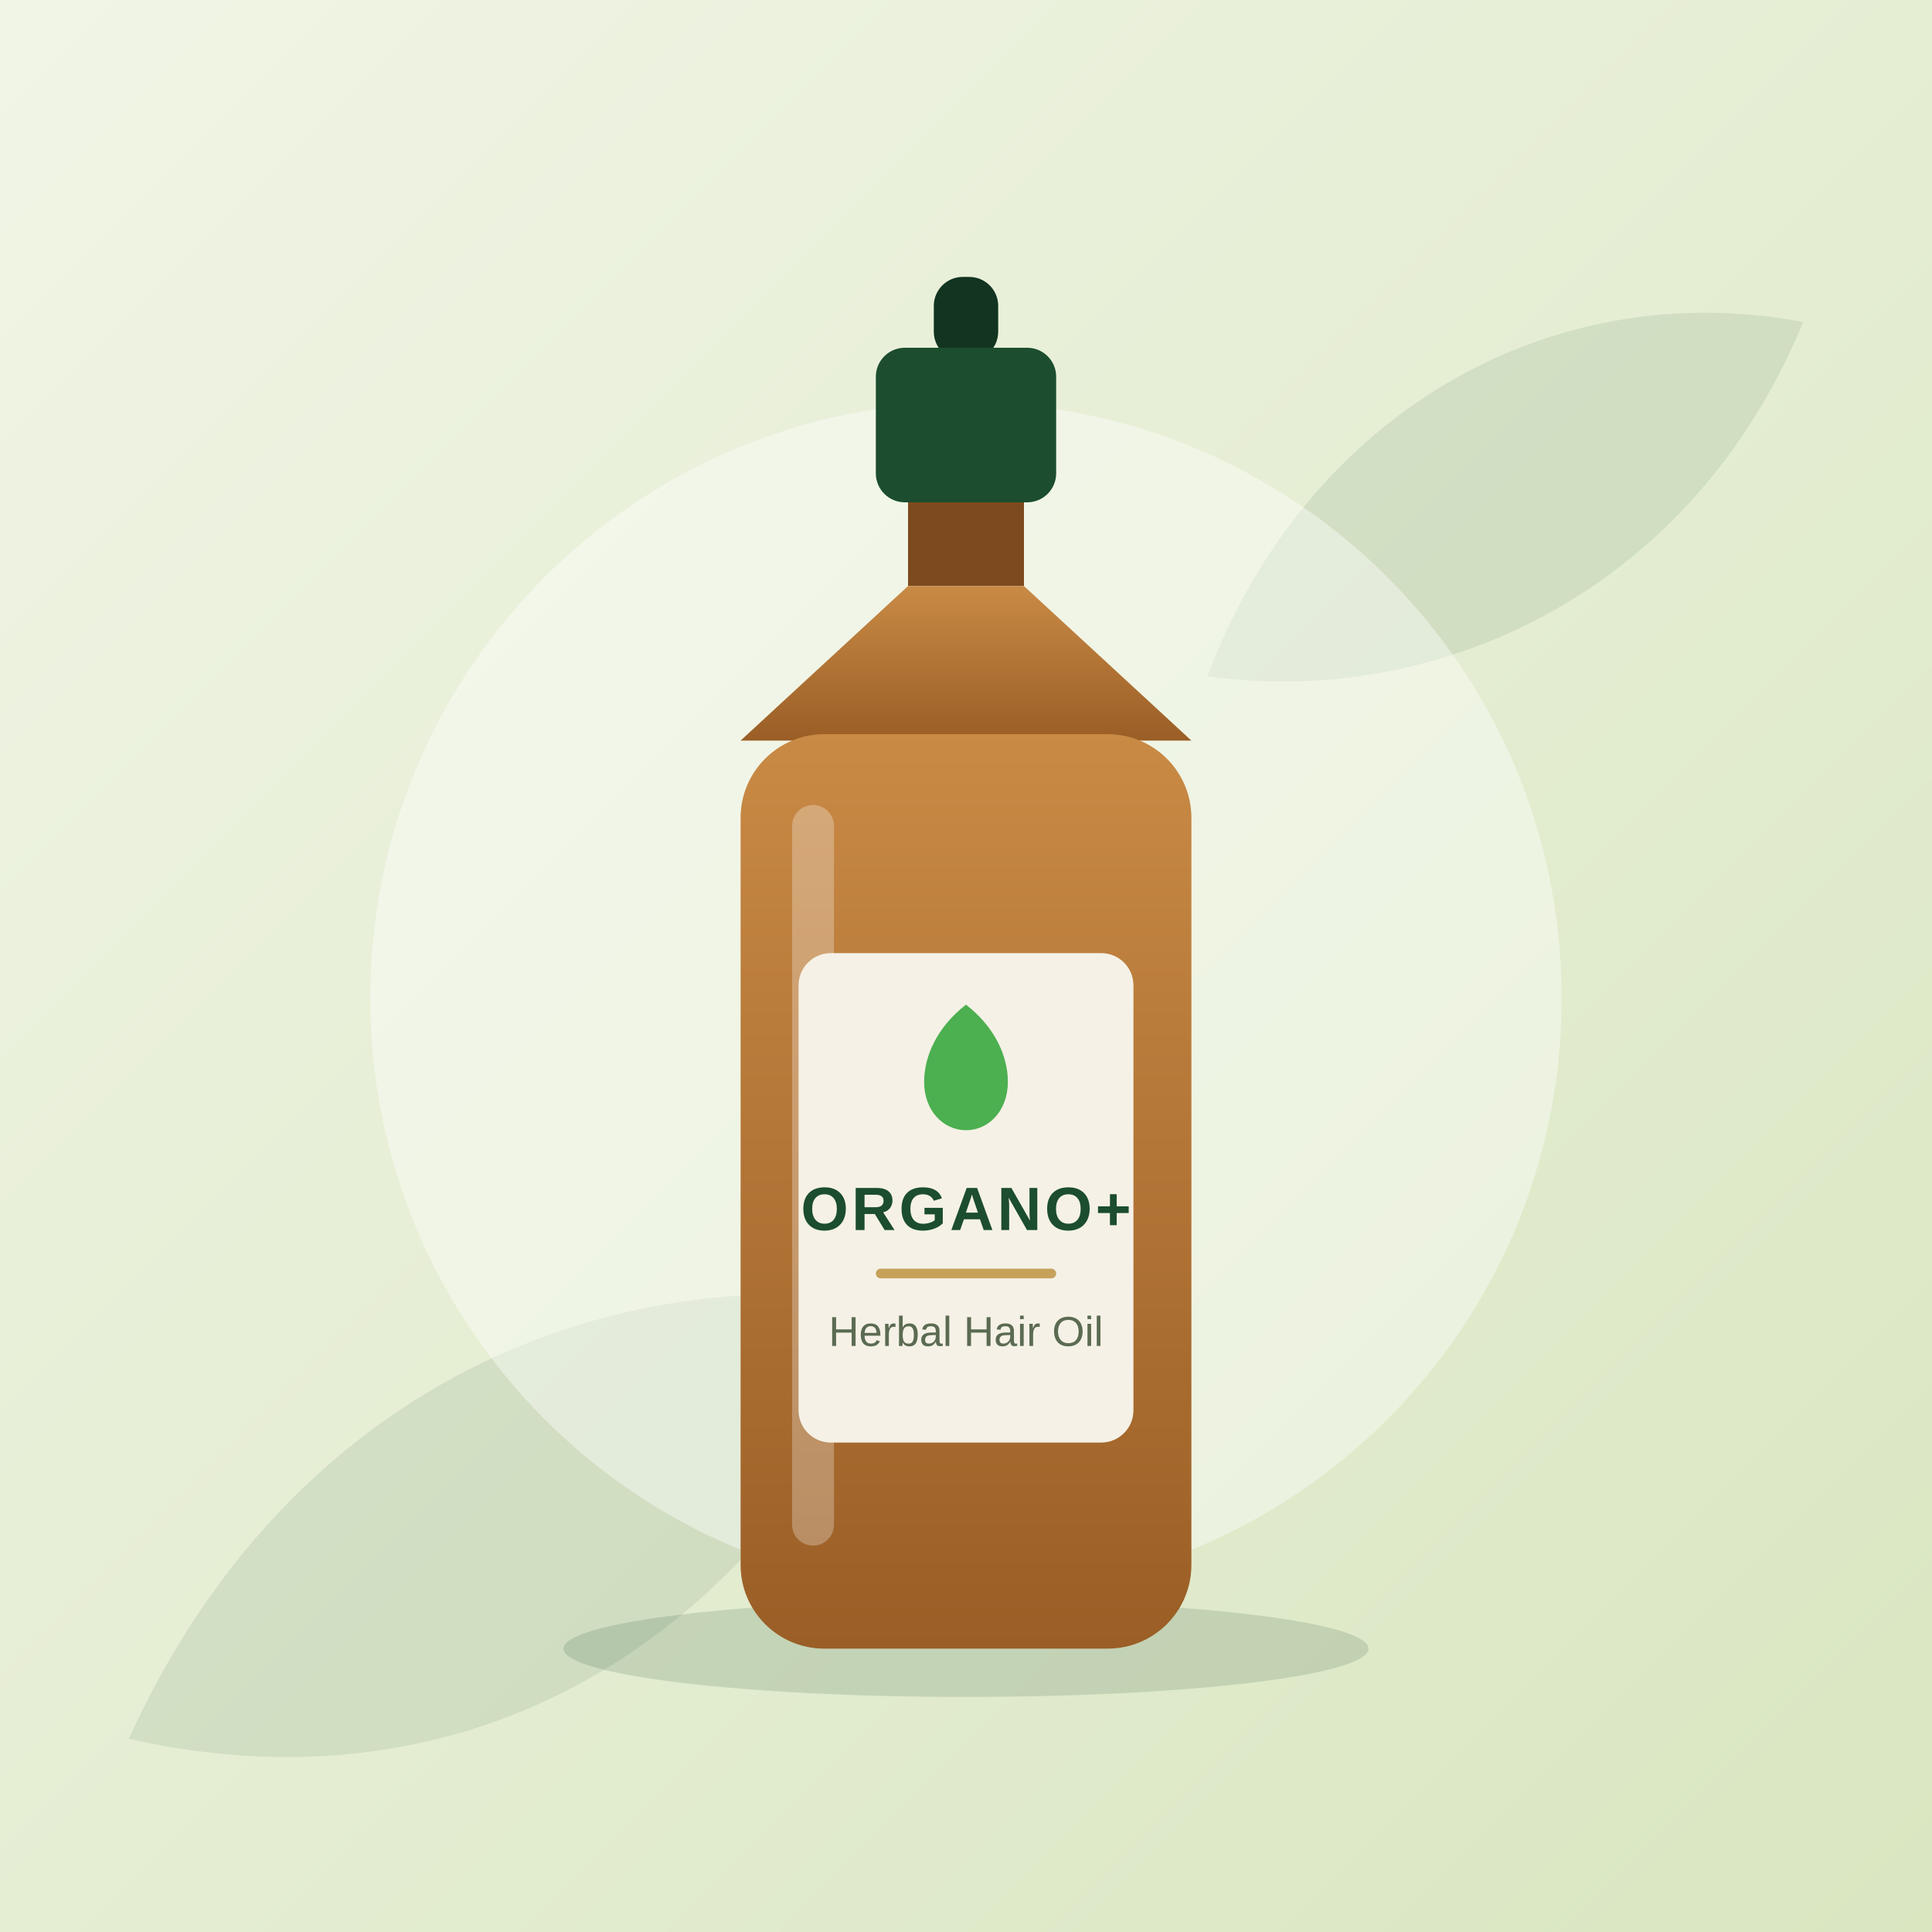
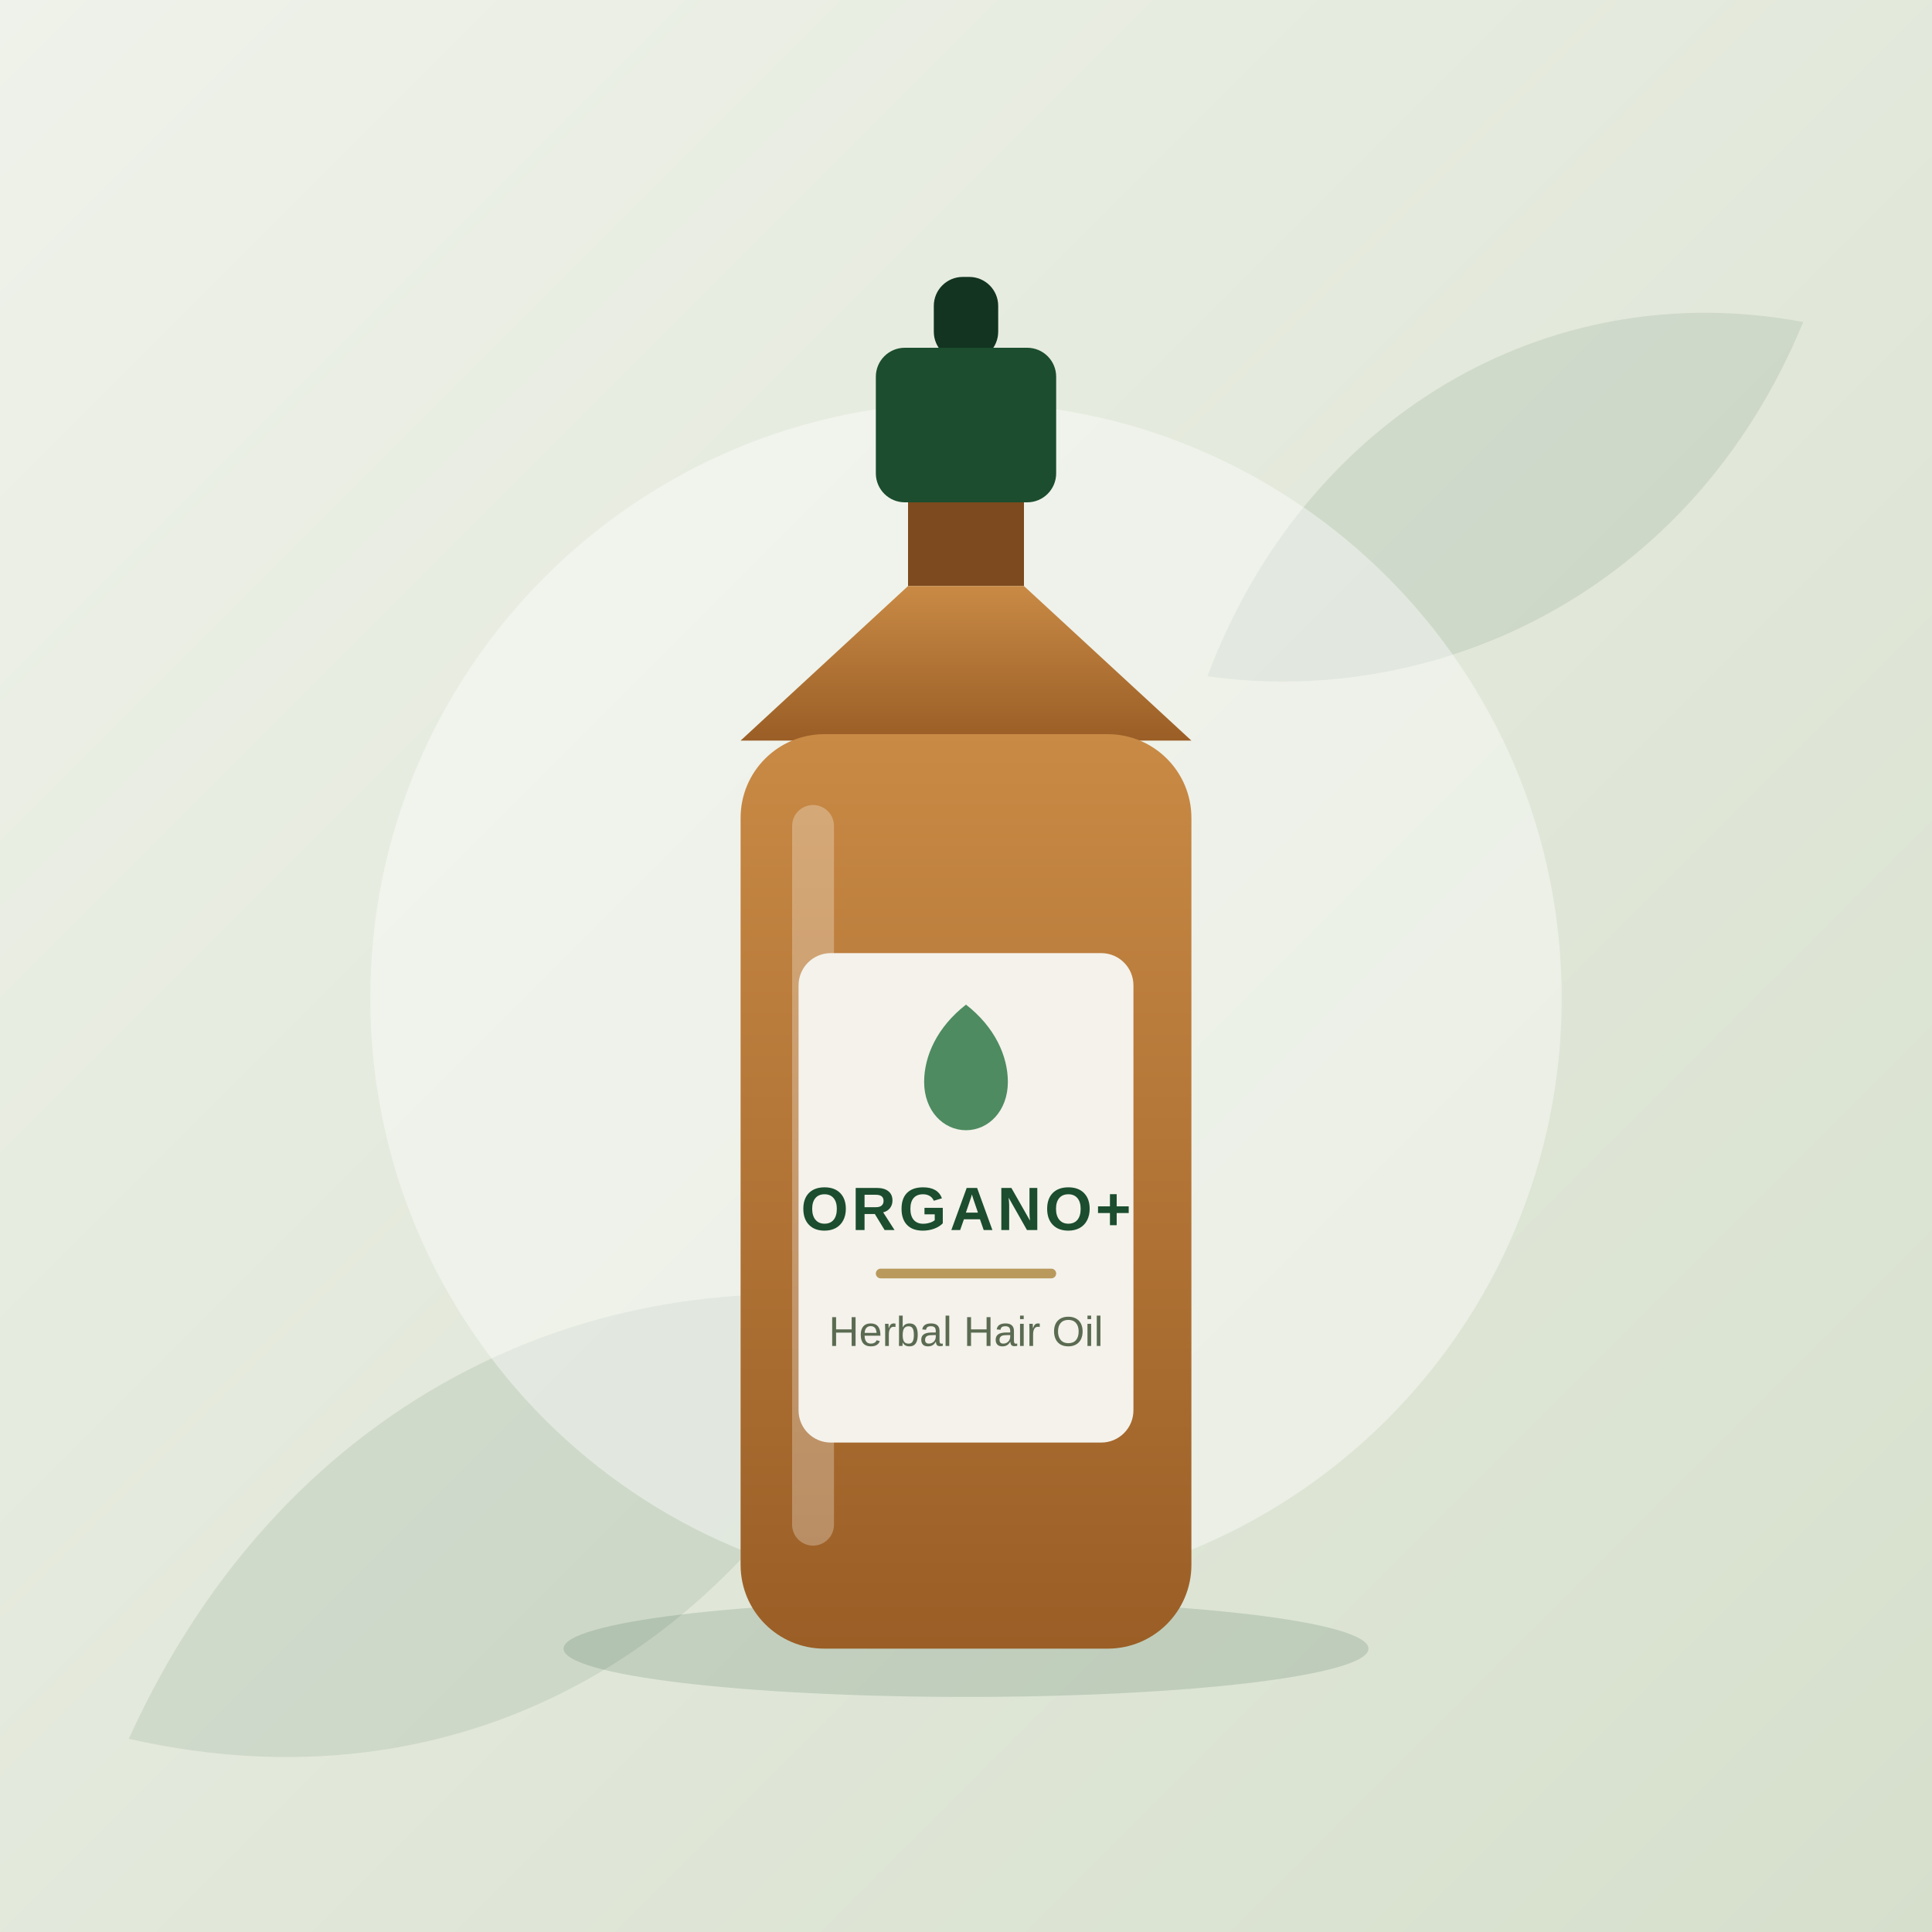
<svg xmlns="http://www.w3.org/2000/svg" viewBox="0 0 600 600" role="img" aria-label="Herbal hair oil placeholder">
  <defs>
    <linearGradient id="bg" x1="0" y1="0" x2="1" y2="1">
-       <stop offset="0" stop-color="#F1F5E6" />
-       <stop offset="1" stop-color="#D9E6C0" />
+       <stop offset="0" stop-color="#EFF2EA" />
+       <stop offset="1" stop-color="#D6DFCC" />
    </linearGradient>
    <linearGradient id="glass" x1="0" y1="0" x2="0" y2="1">
      <stop offset="0" stop-color="#C98A45" />
      <stop offset="1" stop-color="#9A5E26" />
    </linearGradient>
  </defs>
  <rect width="600" height="600" fill="url(#bg)" />
  <g fill="#1B4D2E" opacity=".1">
    <path d="M40 540c50-110 150-150 240-135-40 100-130 160-240 135z" />
    <path d="M560 100c-35 85-115 120-185 110 30-80 105-125 185-110z" />
  </g>
  <circle cx="300" cy="310" r="185" fill="#ffffff" opacity=".4" />
  <ellipse cx="300" cy="512" rx="125" ry="15" fill="#1B4D2E" opacity=".15" />
  <rect x="290" y="86" width="20" height="26" rx="9" fill="#123420" />
  <rect x="272" y="108" width="56" height="48" rx="9" fill="#1B4D2E" />
  <rect x="282" y="156" width="36" height="26" fill="#7C4A1E" />
  <path d="M282 182h36l52 48H230z" fill="url(#glass)" />
  <rect x="230" y="228" width="140" height="284" rx="26" fill="url(#glass)" />
  <rect x="246" y="250" width="13" height="230" rx="6.5" fill="#fff" opacity=".28" />
-   <rect x="248" y="296" width="104" height="152" rx="10" fill="#F5F1E6" />
-   <path d="M300 312c-9 7-13 16-13 24 0 9 6 15 13 15s13-6 13-15c0-8-4-17-13-24z" fill="#4CAF50" />
+   <rect x="248" y="296" width="104" height="152" rx="10" fill="#F4F2EB" />
+   <path d="M300 312c-9 7-13 16-13 24 0 9 6 15 13 15s13-6 13-15c0-8-4-17-13-24z" fill="#4E8B60" />
  <text x="300" y="382" text-anchor="middle" font-family="Arial, sans-serif" font-size="19" font-weight="bold" fill="#1B4D2E" letter-spacing="1">ORGANO+</text>
-   <rect x="272" y="394" width="56" height="3" rx="1.5" fill="#C6A15A" />
+   <rect x="272" y="394" width="56" height="3" rx="1.5" fill="#B9995C" />
  <text x="300" y="418" text-anchor="middle" font-family="Arial, sans-serif" font-size="13" fill="#5B6B52">Herbal Hair Oil</text>
</svg>
